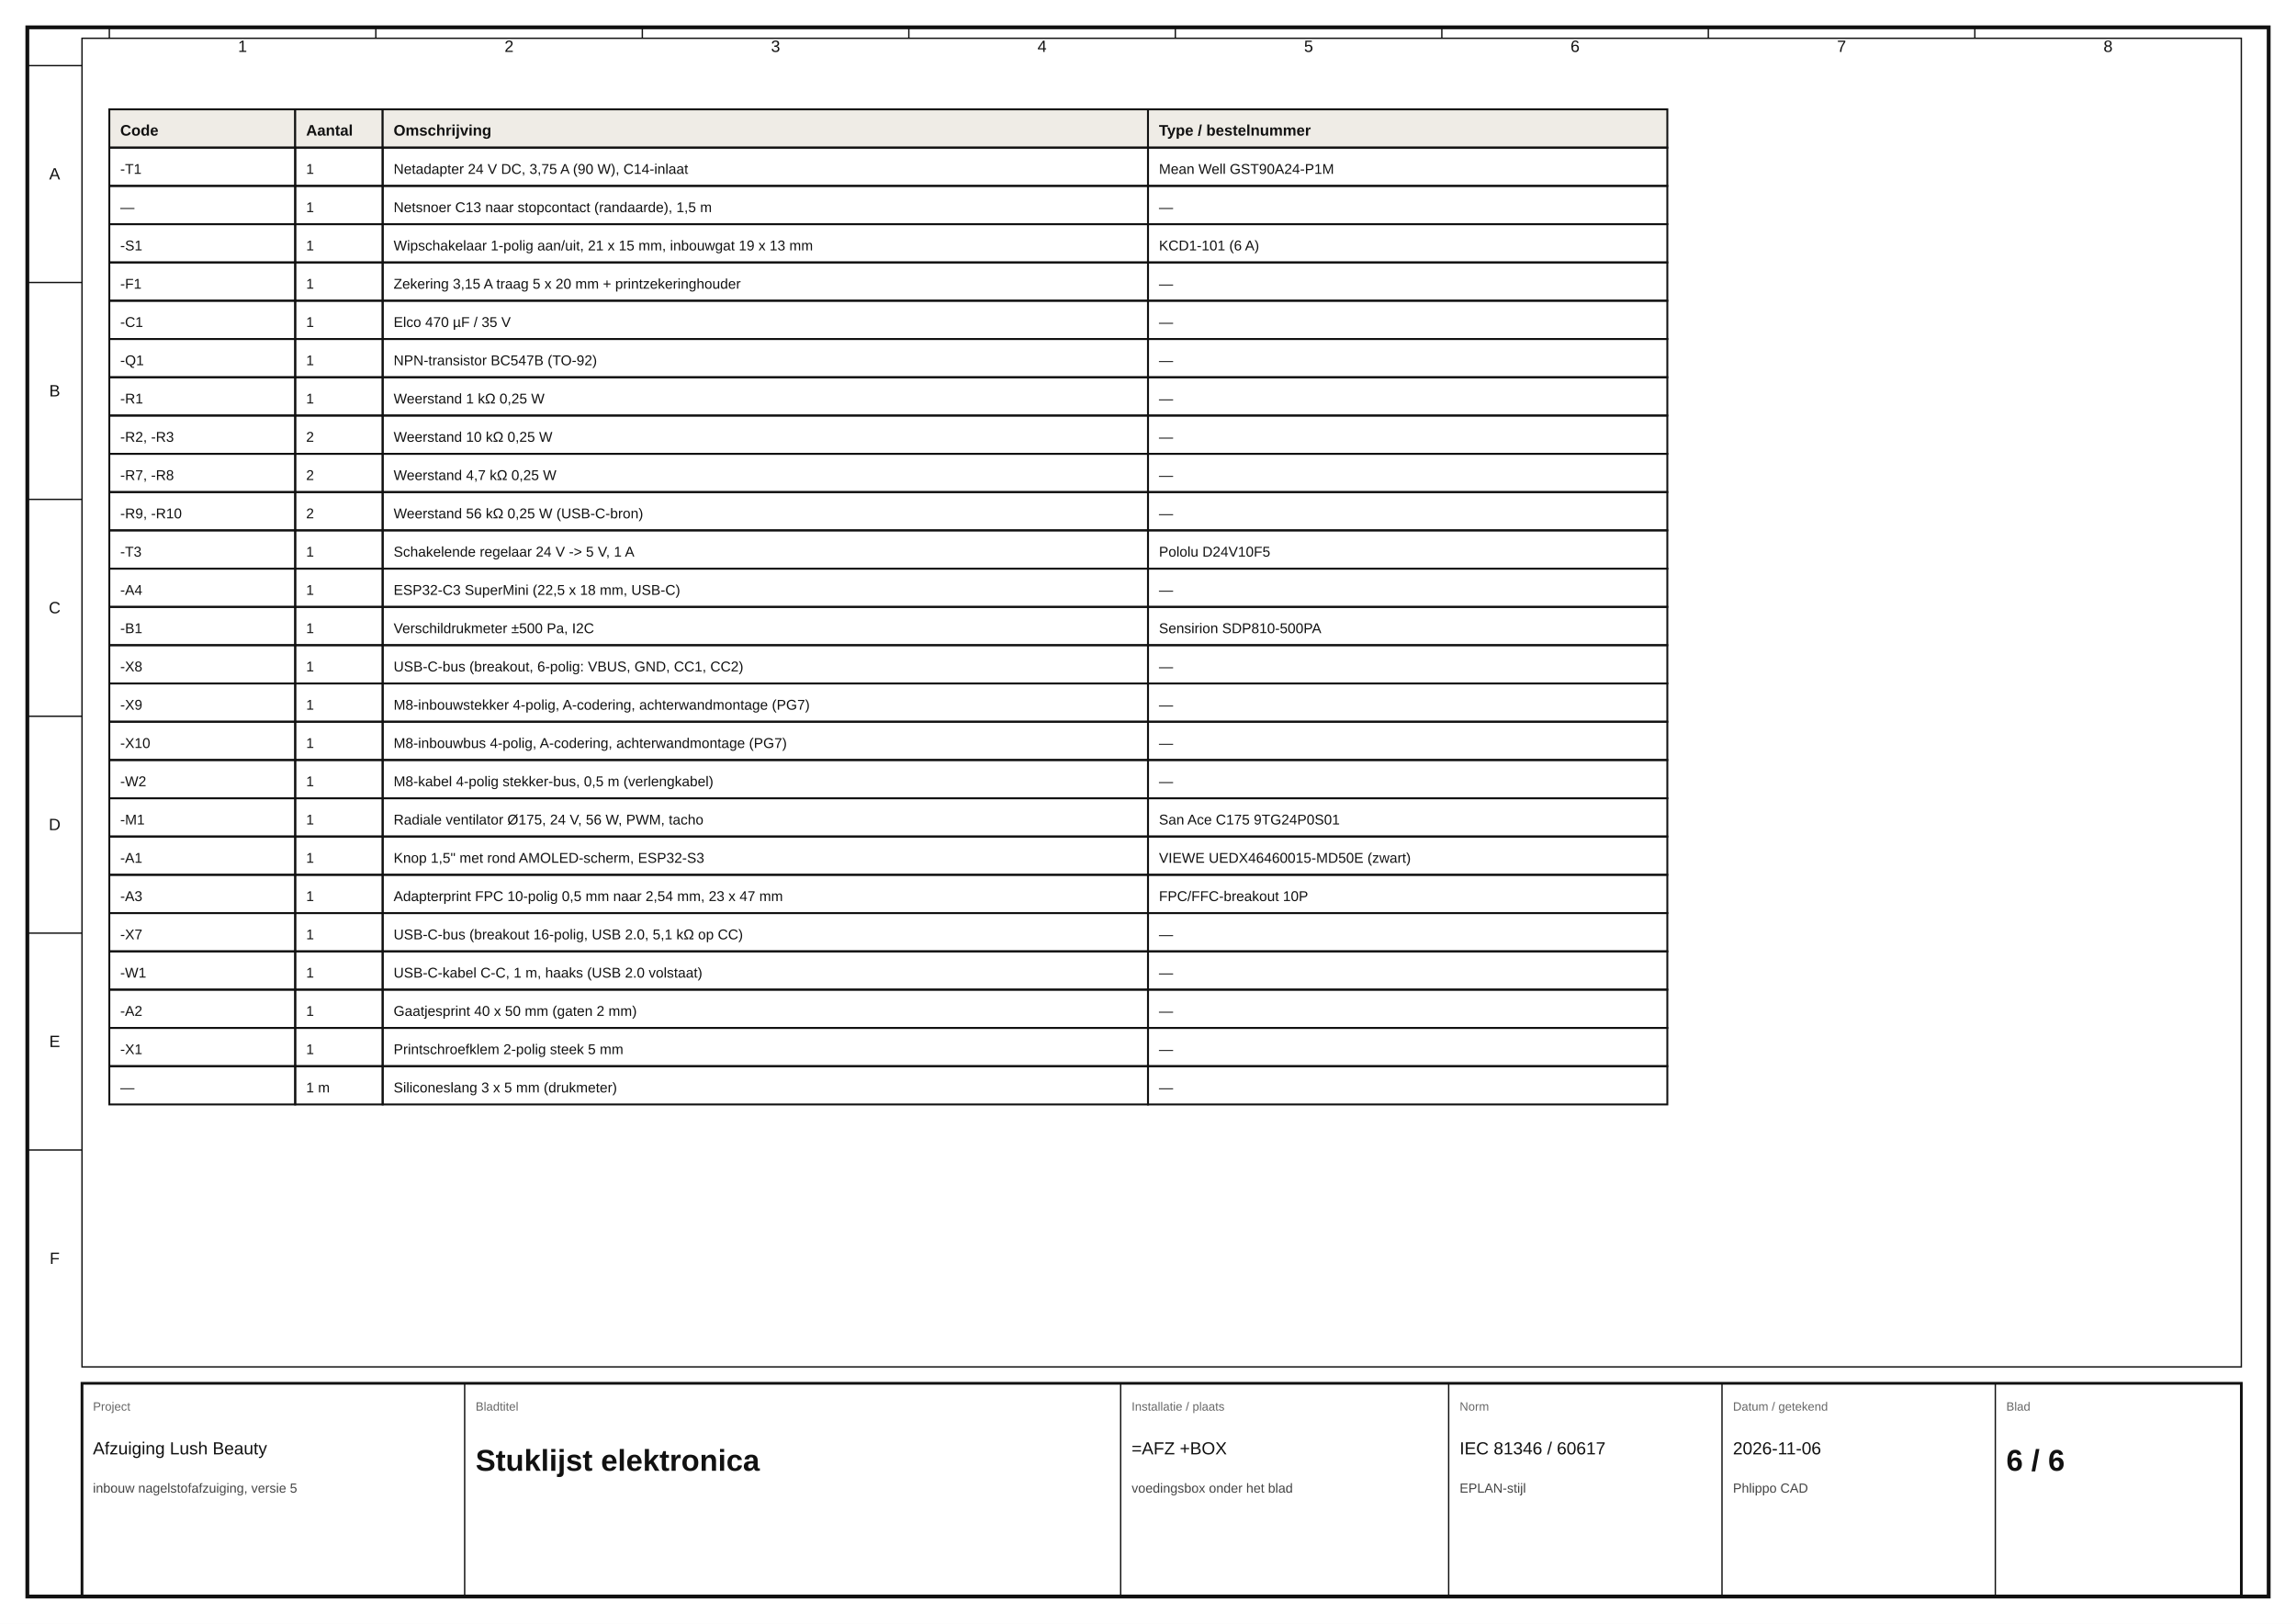
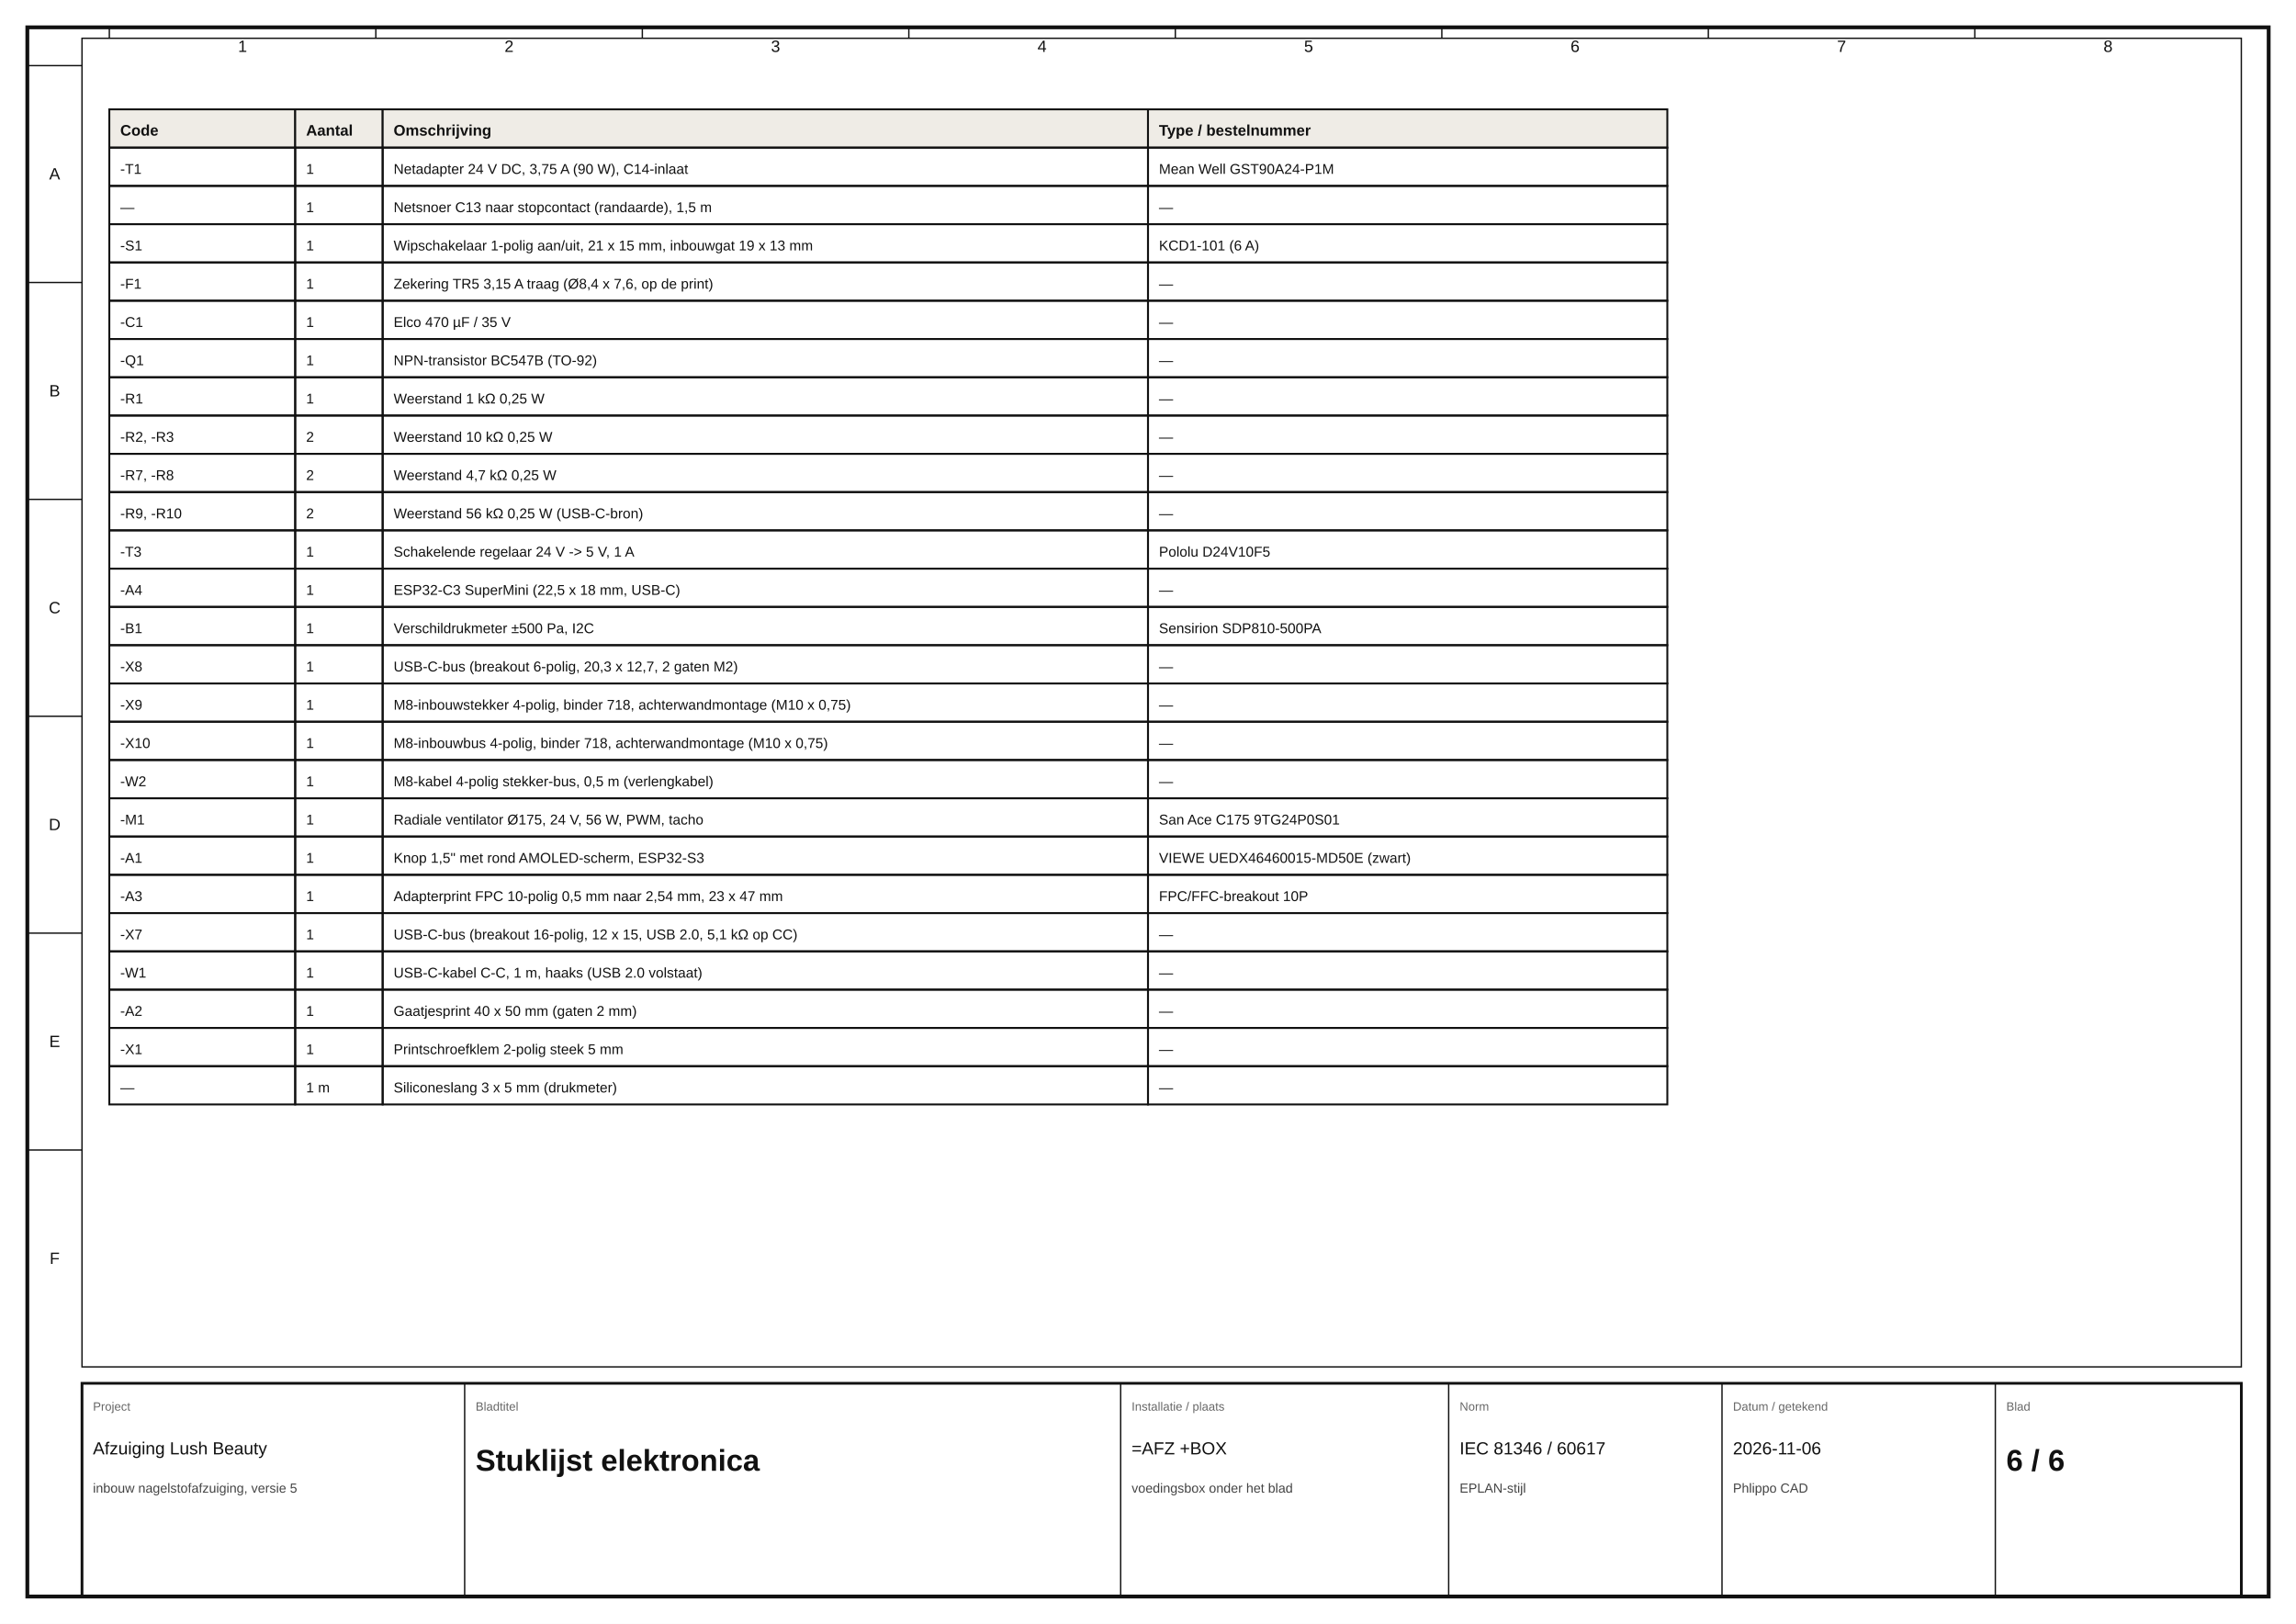
<svg xmlns="http://www.w3.org/2000/svg" viewBox="0 0 420 297" width="420mm" height="297mm" font-family="Arial, Helvetica, sans-serif">
  <rect width="420" height="297" fill="#fff" />
  <rect x="5" y="5" width="410" height="287" fill="none" stroke="#111" stroke-width="0.7" />
  <rect x="15" y="7" width="395" height="243" fill="none" stroke="#111" stroke-width="0.25" />
  <polyline points="20,5 20,7" fill="none" stroke="#111" stroke-width="0.25" />
  <text x="44.375" y="9.5" font-size="3" text-anchor="middle" fill="#111">1</text>
  <polyline points="68.75,5 68.75,7" fill="none" stroke="#111" stroke-width="0.25" />
  <text x="93.125" y="9.5" font-size="3" text-anchor="middle" fill="#111">2</text>
  <polyline points="117.5,5 117.5,7" fill="none" stroke="#111" stroke-width="0.25" />
  <text x="141.875" y="9.5" font-size="3" text-anchor="middle" fill="#111">3</text>
  <polyline points="166.25,5 166.25,7" fill="none" stroke="#111" stroke-width="0.25" />
  <text x="190.625" y="9.5" font-size="3" text-anchor="middle" fill="#111">4</text>
  <polyline points="215,5 215,7" fill="none" stroke="#111" stroke-width="0.25" />
  <text x="239.375" y="9.5" font-size="3" text-anchor="middle" fill="#111">5</text>
  <polyline points="263.75,5 263.75,7" fill="none" stroke="#111" stroke-width="0.25" />
  <text x="288.125" y="9.5" font-size="3" text-anchor="middle" fill="#111">6</text>
  <polyline points="312.5,5 312.5,7" fill="none" stroke="#111" stroke-width="0.25" />
  <text x="336.875" y="9.5" font-size="3" text-anchor="middle" fill="#111">7</text>
  <polyline points="361.25,5 361.25,7" fill="none" stroke="#111" stroke-width="0.25" />
  <text x="385.625" y="9.5" font-size="3" text-anchor="middle" fill="#111">8</text>
  <polyline points="5,12 15,12" fill="none" stroke="#111" stroke-width="0.25" />
  <text x="10" y="32.833" font-size="3" text-anchor="middle" fill="#111">A</text>
  <polyline points="5,51.667 15,51.667" fill="none" stroke="#111" stroke-width="0.25" />
  <text x="10" y="72.5" font-size="3" text-anchor="middle" fill="#111">B</text>
  <polyline points="5,91.333 15,91.333" fill="none" stroke="#111" stroke-width="0.25" />
  <text x="10" y="112.167" font-size="3" text-anchor="middle" fill="#111">C</text>
  <polyline points="5,131 15,131" fill="none" stroke="#111" stroke-width="0.25" />
  <text x="10" y="151.833" font-size="3" text-anchor="middle" fill="#111">D</text>
  <polyline points="5,170.667 15,170.667" fill="none" stroke="#111" stroke-width="0.25" />
  <text x="10" y="191.5" font-size="3" text-anchor="middle" fill="#111">E</text>
  <polyline points="5,210.333 15,210.333" fill="none" stroke="#111" stroke-width="0.25" />
  <text x="10" y="231.167" font-size="3" text-anchor="middle" fill="#111">F</text>
  <rect x="15" y="253" width="395" height="39" fill="none" stroke="#111" stroke-width="0.5" />
  <polyline points="15,253 15,292" fill="none" stroke="#111" stroke-width="0.25" />
  <text x="17" y="258" font-size="2.2" text-anchor="start" fill="#666">Project</text>
  <text x="17" y="266" font-size="3.2" text-anchor="start" fill="#111">Afzuiging Lush Beauty</text>
  <text x="17" y="273" font-size="2.4" text-anchor="start" fill="#444">inbouw nagelstofafzuiging, versie 5</text>
  <polyline points="85,253 85,292" fill="none" stroke="#111" stroke-width="0.25" />
  <text x="87" y="258" font-size="2.2" text-anchor="start" fill="#666">Bladtitel</text>
  <text x="87" y="269" font-size="5.5" text-anchor="start" fill="#111" font-weight="700">Stuklijst elektronica</text>
  <polyline points="205,253 205,292" fill="none" stroke="#111" stroke-width="0.25" />
  <text x="207" y="258" font-size="2.2" text-anchor="start" fill="#666">Installatie / plaats</text>
  <text x="207" y="266" font-size="3.2" text-anchor="start" fill="#111">=AFZ +BOX</text>
  <text x="207" y="273" font-size="2.4" text-anchor="start" fill="#444">voedingsbox onder het blad</text>
  <polyline points="265,253 265,292" fill="none" stroke="#111" stroke-width="0.25" />
  <text x="267" y="258" font-size="2.2" text-anchor="start" fill="#666">Norm</text>
  <text x="267" y="266" font-size="3.2" text-anchor="start" fill="#111">IEC 81346 / 60617</text>
  <text x="267" y="273" font-size="2.4" text-anchor="start" fill="#444">EPLAN-stijl</text>
  <polyline points="315,253 315,292" fill="none" stroke="#111" stroke-width="0.25" />
  <text x="317" y="258" font-size="2.2" text-anchor="start" fill="#666">Datum / getekend</text>
  <text x="317" y="266" font-size="3.2" text-anchor="start" fill="#111">2026-11-06</text>
  <text x="317" y="273" font-size="2.4" text-anchor="start" fill="#444">Phlippo CAD</text>
  <polyline points="365,253 365,292" fill="none" stroke="#111" stroke-width="0.25" />
  <text x="367" y="258" font-size="2.2" text-anchor="start" fill="#666">Blad</text>
  <text x="367" y="269" font-size="5.5" text-anchor="start" fill="#111" font-weight="700">6 / 6</text>
  <rect x="20" y="20" width="34" height="7" fill="#efece6" stroke="#111" stroke-width="0.35" />
  <text x="22" y="24.8" font-size="2.8" text-anchor="start" fill="#111" font-weight="700">Code</text>
  <rect x="54" y="20" width="16" height="7" fill="#efece6" stroke="#111" stroke-width="0.35" />
  <text x="56" y="24.8" font-size="2.8" text-anchor="start" fill="#111" font-weight="700">Aantal</text>
  <rect x="70" y="20" width="140" height="7" fill="#efece6" stroke="#111" stroke-width="0.35" />
  <text x="72" y="24.8" font-size="2.8" text-anchor="start" fill="#111" font-weight="700">Omschrijving</text>
  <rect x="210" y="20" width="95" height="7" fill="#efece6" stroke="#111" stroke-width="0.35" />
  <text x="212" y="24.8" font-size="2.8" text-anchor="start" fill="#111" font-weight="700">Type / bestelnummer</text>
  <rect x="20" y="27" width="34" height="7" fill="none" stroke="#111" stroke-width="0.35" />
  <text x="22" y="31.8" font-size="2.6" text-anchor="start" fill="#111">-T1</text>
  <rect x="54" y="27" width="16" height="7" fill="none" stroke="#111" stroke-width="0.35" />
  <text x="56" y="31.8" font-size="2.6" text-anchor="start" fill="#111">1</text>
  <rect x="70" y="27" width="140" height="7" fill="none" stroke="#111" stroke-width="0.35" />
  <text x="72" y="31.8" font-size="2.6" text-anchor="start" fill="#111">Netadapter 24 V DC, 3,75 A (90 W), C14-inlaat</text>
  <rect x="210" y="27" width="95" height="7" fill="none" stroke="#111" stroke-width="0.35" />
  <text x="212" y="31.8" font-size="2.6" text-anchor="start" fill="#111">Mean Well GST90A24-P1M</text>
  <rect x="20" y="34" width="34" height="7" fill="none" stroke="#111" stroke-width="0.35" />
  <text x="22" y="38.8" font-size="2.6" text-anchor="start" fill="#111">—</text>
  <rect x="54" y="34" width="16" height="7" fill="none" stroke="#111" stroke-width="0.35" />
  <text x="56" y="38.8" font-size="2.6" text-anchor="start" fill="#111">1</text>
  <rect x="70" y="34" width="140" height="7" fill="none" stroke="#111" stroke-width="0.35" />
  <text x="72" y="38.8" font-size="2.6" text-anchor="start" fill="#111">Netsnoer C13 naar stopcontact (randaarde), 1,5 m</text>
  <rect x="210" y="34" width="95" height="7" fill="none" stroke="#111" stroke-width="0.35" />
  <text x="212" y="38.8" font-size="2.6" text-anchor="start" fill="#111">—</text>
  <rect x="20" y="41" width="34" height="7" fill="none" stroke="#111" stroke-width="0.35" />
  <text x="22" y="45.8" font-size="2.6" text-anchor="start" fill="#111">-S1</text>
  <rect x="54" y="41" width="16" height="7" fill="none" stroke="#111" stroke-width="0.35" />
  <text x="56" y="45.8" font-size="2.6" text-anchor="start" fill="#111">1</text>
  <rect x="70" y="41" width="140" height="7" fill="none" stroke="#111" stroke-width="0.35" />
  <text x="72" y="45.8" font-size="2.6" text-anchor="start" fill="#111">Wipschakelaar 1-polig aan/uit, 21 x 15 mm, inbouwgat 19 x 13 mm</text>
  <rect x="210" y="41" width="95" height="7" fill="none" stroke="#111" stroke-width="0.35" />
  <text x="212" y="45.8" font-size="2.6" text-anchor="start" fill="#111">KCD1-101 (6 A)</text>
  <rect x="20" y="48" width="34" height="7" fill="none" stroke="#111" stroke-width="0.35" />
  <text x="22" y="52.8" font-size="2.6" text-anchor="start" fill="#111">-F1</text>
  <rect x="54" y="48" width="16" height="7" fill="none" stroke="#111" stroke-width="0.35" />
  <text x="56" y="52.8" font-size="2.6" text-anchor="start" fill="#111">1</text>
  <rect x="70" y="48" width="140" height="7" fill="none" stroke="#111" stroke-width="0.35" />
-   <text x="72" y="52.8" font-size="2.6" text-anchor="start" fill="#111">Zekering 3,15 A traag 5 x 20 mm + printzekeringhouder</text>
+   <text x="72" y="52.8" font-size="2.6" text-anchor="start" fill="#111">Zekering TR5 3,15 A traag (Ø8,4 x 7,6, op de print)</text>
  <rect x="210" y="48" width="95" height="7" fill="none" stroke="#111" stroke-width="0.35" />
  <text x="212" y="52.8" font-size="2.6" text-anchor="start" fill="#111">—</text>
  <rect x="20" y="55" width="34" height="7" fill="none" stroke="#111" stroke-width="0.35" />
  <text x="22" y="59.8" font-size="2.6" text-anchor="start" fill="#111">-C1</text>
  <rect x="54" y="55" width="16" height="7" fill="none" stroke="#111" stroke-width="0.35" />
  <text x="56" y="59.8" font-size="2.6" text-anchor="start" fill="#111">1</text>
  <rect x="70" y="55" width="140" height="7" fill="none" stroke="#111" stroke-width="0.35" />
  <text x="72" y="59.8" font-size="2.6" text-anchor="start" fill="#111">Elco 470 µF / 35 V</text>
  <rect x="210" y="55" width="95" height="7" fill="none" stroke="#111" stroke-width="0.35" />
  <text x="212" y="59.8" font-size="2.6" text-anchor="start" fill="#111">—</text>
  <rect x="20" y="62" width="34" height="7" fill="none" stroke="#111" stroke-width="0.35" />
  <text x="22" y="66.8" font-size="2.6" text-anchor="start" fill="#111">-Q1</text>
  <rect x="54" y="62" width="16" height="7" fill="none" stroke="#111" stroke-width="0.35" />
  <text x="56" y="66.8" font-size="2.6" text-anchor="start" fill="#111">1</text>
  <rect x="70" y="62" width="140" height="7" fill="none" stroke="#111" stroke-width="0.35" />
  <text x="72" y="66.8" font-size="2.6" text-anchor="start" fill="#111">NPN-transistor BC547B (TO-92)</text>
  <rect x="210" y="62" width="95" height="7" fill="none" stroke="#111" stroke-width="0.35" />
  <text x="212" y="66.8" font-size="2.6" text-anchor="start" fill="#111">—</text>
  <rect x="20" y="69" width="34" height="7" fill="none" stroke="#111" stroke-width="0.35" />
  <text x="22" y="73.8" font-size="2.6" text-anchor="start" fill="#111">-R1</text>
  <rect x="54" y="69" width="16" height="7" fill="none" stroke="#111" stroke-width="0.35" />
  <text x="56" y="73.8" font-size="2.6" text-anchor="start" fill="#111">1</text>
  <rect x="70" y="69" width="140" height="7" fill="none" stroke="#111" stroke-width="0.35" />
  <text x="72" y="73.8" font-size="2.6" text-anchor="start" fill="#111">Weerstand 1 kΩ 0,25 W</text>
  <rect x="210" y="69" width="95" height="7" fill="none" stroke="#111" stroke-width="0.35" />
  <text x="212" y="73.8" font-size="2.6" text-anchor="start" fill="#111">—</text>
  <rect x="20" y="76" width="34" height="7" fill="none" stroke="#111" stroke-width="0.35" />
  <text x="22" y="80.8" font-size="2.6" text-anchor="start" fill="#111">-R2, -R3</text>
  <rect x="54" y="76" width="16" height="7" fill="none" stroke="#111" stroke-width="0.35" />
  <text x="56" y="80.8" font-size="2.6" text-anchor="start" fill="#111">2</text>
  <rect x="70" y="76" width="140" height="7" fill="none" stroke="#111" stroke-width="0.35" />
  <text x="72" y="80.8" font-size="2.6" text-anchor="start" fill="#111">Weerstand 10 kΩ 0,25 W</text>
  <rect x="210" y="76" width="95" height="7" fill="none" stroke="#111" stroke-width="0.35" />
  <text x="212" y="80.8" font-size="2.6" text-anchor="start" fill="#111">—</text>
  <rect x="20" y="83" width="34" height="7" fill="none" stroke="#111" stroke-width="0.35" />
  <text x="22" y="87.8" font-size="2.6" text-anchor="start" fill="#111">-R7, -R8</text>
  <rect x="54" y="83" width="16" height="7" fill="none" stroke="#111" stroke-width="0.35" />
  <text x="56" y="87.8" font-size="2.6" text-anchor="start" fill="#111">2</text>
  <rect x="70" y="83" width="140" height="7" fill="none" stroke="#111" stroke-width="0.35" />
  <text x="72" y="87.8" font-size="2.6" text-anchor="start" fill="#111">Weerstand 4,7 kΩ 0,25 W</text>
  <rect x="210" y="83" width="95" height="7" fill="none" stroke="#111" stroke-width="0.35" />
  <text x="212" y="87.8" font-size="2.6" text-anchor="start" fill="#111">—</text>
  <rect x="20" y="90" width="34" height="7" fill="none" stroke="#111" stroke-width="0.35" />
  <text x="22" y="94.8" font-size="2.6" text-anchor="start" fill="#111">-R9, -R10</text>
  <rect x="54" y="90" width="16" height="7" fill="none" stroke="#111" stroke-width="0.35" />
  <text x="56" y="94.8" font-size="2.6" text-anchor="start" fill="#111">2</text>
  <rect x="70" y="90" width="140" height="7" fill="none" stroke="#111" stroke-width="0.35" />
  <text x="72" y="94.8" font-size="2.6" text-anchor="start" fill="#111">Weerstand 56 kΩ 0,25 W (USB-C-bron)</text>
  <rect x="210" y="90" width="95" height="7" fill="none" stroke="#111" stroke-width="0.35" />
  <text x="212" y="94.8" font-size="2.6" text-anchor="start" fill="#111">—</text>
  <rect x="20" y="97" width="34" height="7" fill="none" stroke="#111" stroke-width="0.35" />
  <text x="22" y="101.8" font-size="2.6" text-anchor="start" fill="#111">-T3</text>
  <rect x="54" y="97" width="16" height="7" fill="none" stroke="#111" stroke-width="0.35" />
  <text x="56" y="101.8" font-size="2.6" text-anchor="start" fill="#111">1</text>
  <rect x="70" y="97" width="140" height="7" fill="none" stroke="#111" stroke-width="0.35" />
  <text x="72" y="101.8" font-size="2.6" text-anchor="start" fill="#111">Schakelende regelaar 24 V -&gt; 5 V, 1 A</text>
  <rect x="210" y="97" width="95" height="7" fill="none" stroke="#111" stroke-width="0.35" />
  <text x="212" y="101.8" font-size="2.6" text-anchor="start" fill="#111">Pololu D24V10F5</text>
  <rect x="20" y="104" width="34" height="7" fill="none" stroke="#111" stroke-width="0.35" />
  <text x="22" y="108.8" font-size="2.6" text-anchor="start" fill="#111">-A4</text>
  <rect x="54" y="104" width="16" height="7" fill="none" stroke="#111" stroke-width="0.35" />
  <text x="56" y="108.8" font-size="2.6" text-anchor="start" fill="#111">1</text>
  <rect x="70" y="104" width="140" height="7" fill="none" stroke="#111" stroke-width="0.35" />
  <text x="72" y="108.8" font-size="2.6" text-anchor="start" fill="#111">ESP32-C3 SuperMini (22,5 x 18 mm, USB-C)</text>
  <rect x="210" y="104" width="95" height="7" fill="none" stroke="#111" stroke-width="0.35" />
  <text x="212" y="108.8" font-size="2.6" text-anchor="start" fill="#111">—</text>
  <rect x="20" y="111" width="34" height="7" fill="none" stroke="#111" stroke-width="0.35" />
  <text x="22" y="115.8" font-size="2.6" text-anchor="start" fill="#111">-B1</text>
  <rect x="54" y="111" width="16" height="7" fill="none" stroke="#111" stroke-width="0.35" />
  <text x="56" y="115.8" font-size="2.6" text-anchor="start" fill="#111">1</text>
  <rect x="70" y="111" width="140" height="7" fill="none" stroke="#111" stroke-width="0.35" />
  <text x="72" y="115.8" font-size="2.6" text-anchor="start" fill="#111">Verschildrukmeter ±500 Pa, I2C</text>
  <rect x="210" y="111" width="95" height="7" fill="none" stroke="#111" stroke-width="0.35" />
  <text x="212" y="115.8" font-size="2.6" text-anchor="start" fill="#111">Sensirion SDP810-500PA</text>
  <rect x="20" y="118" width="34" height="7" fill="none" stroke="#111" stroke-width="0.35" />
  <text x="22" y="122.8" font-size="2.6" text-anchor="start" fill="#111">-X8</text>
  <rect x="54" y="118" width="16" height="7" fill="none" stroke="#111" stroke-width="0.35" />
  <text x="56" y="122.8" font-size="2.6" text-anchor="start" fill="#111">1</text>
  <rect x="70" y="118" width="140" height="7" fill="none" stroke="#111" stroke-width="0.35" />
-   <text x="72" y="122.8" font-size="2.6" text-anchor="start" fill="#111">USB-C-bus (breakout, 6-polig: VBUS, GND, CC1, CC2)</text>
+   <text x="72" y="122.8" font-size="2.6" text-anchor="start" fill="#111">USB-C-bus (breakout 6-polig, 20,3 x 12,7, 2 gaten M2)</text>
  <rect x="210" y="118" width="95" height="7" fill="none" stroke="#111" stroke-width="0.35" />
  <text x="212" y="122.8" font-size="2.6" text-anchor="start" fill="#111">—</text>
  <rect x="20" y="125" width="34" height="7" fill="none" stroke="#111" stroke-width="0.35" />
  <text x="22" y="129.8" font-size="2.6" text-anchor="start" fill="#111">-X9</text>
  <rect x="54" y="125" width="16" height="7" fill="none" stroke="#111" stroke-width="0.35" />
  <text x="56" y="129.8" font-size="2.6" text-anchor="start" fill="#111">1</text>
  <rect x="70" y="125" width="140" height="7" fill="none" stroke="#111" stroke-width="0.35" />
-   <text x="72" y="129.8" font-size="2.6" text-anchor="start" fill="#111">M8-inbouwstekker 4-polig, A-codering, achterwandmontage (PG7)</text>
+   <text x="72" y="129.8" font-size="2.6" text-anchor="start" fill="#111">M8-inbouwstekker 4-polig, binder 718, achterwandmontage (M10 x 0,75)</text>
  <rect x="210" y="125" width="95" height="7" fill="none" stroke="#111" stroke-width="0.35" />
  <text x="212" y="129.8" font-size="2.6" text-anchor="start" fill="#111">—</text>
  <rect x="20" y="132" width="34" height="7" fill="none" stroke="#111" stroke-width="0.35" />
  <text x="22" y="136.8" font-size="2.6" text-anchor="start" fill="#111">-X10</text>
  <rect x="54" y="132" width="16" height="7" fill="none" stroke="#111" stroke-width="0.35" />
  <text x="56" y="136.8" font-size="2.6" text-anchor="start" fill="#111">1</text>
  <rect x="70" y="132" width="140" height="7" fill="none" stroke="#111" stroke-width="0.35" />
-   <text x="72" y="136.8" font-size="2.6" text-anchor="start" fill="#111">M8-inbouwbus 4-polig, A-codering, achterwandmontage (PG7)</text>
+   <text x="72" y="136.8" font-size="2.6" text-anchor="start" fill="#111">M8-inbouwbus 4-polig, binder 718, achterwandmontage (M10 x 0,75)</text>
  <rect x="210" y="132" width="95" height="7" fill="none" stroke="#111" stroke-width="0.35" />
  <text x="212" y="136.8" font-size="2.6" text-anchor="start" fill="#111">—</text>
  <rect x="20" y="139" width="34" height="7" fill="none" stroke="#111" stroke-width="0.35" />
  <text x="22" y="143.8" font-size="2.6" text-anchor="start" fill="#111">-W2</text>
  <rect x="54" y="139" width="16" height="7" fill="none" stroke="#111" stroke-width="0.35" />
  <text x="56" y="143.8" font-size="2.6" text-anchor="start" fill="#111">1</text>
  <rect x="70" y="139" width="140" height="7" fill="none" stroke="#111" stroke-width="0.35" />
  <text x="72" y="143.8" font-size="2.6" text-anchor="start" fill="#111">M8-kabel 4-polig stekker-bus, 0,5 m (verlengkabel)</text>
  <rect x="210" y="139" width="95" height="7" fill="none" stroke="#111" stroke-width="0.35" />
  <text x="212" y="143.8" font-size="2.6" text-anchor="start" fill="#111">—</text>
  <rect x="20" y="146" width="34" height="7" fill="none" stroke="#111" stroke-width="0.35" />
  <text x="22" y="150.8" font-size="2.6" text-anchor="start" fill="#111">-M1</text>
  <rect x="54" y="146" width="16" height="7" fill="none" stroke="#111" stroke-width="0.35" />
  <text x="56" y="150.8" font-size="2.6" text-anchor="start" fill="#111">1</text>
  <rect x="70" y="146" width="140" height="7" fill="none" stroke="#111" stroke-width="0.35" />
  <text x="72" y="150.8" font-size="2.6" text-anchor="start" fill="#111">Radiale ventilator Ø175, 24 V, 56 W, PWM, tacho</text>
  <rect x="210" y="146" width="95" height="7" fill="none" stroke="#111" stroke-width="0.35" />
  <text x="212" y="150.8" font-size="2.6" text-anchor="start" fill="#111">San Ace C175 9TG24P0S01</text>
  <rect x="20" y="153" width="34" height="7" fill="none" stroke="#111" stroke-width="0.35" />
  <text x="22" y="157.8" font-size="2.6" text-anchor="start" fill="#111">-A1</text>
  <rect x="54" y="153" width="16" height="7" fill="none" stroke="#111" stroke-width="0.35" />
  <text x="56" y="157.8" font-size="2.6" text-anchor="start" fill="#111">1</text>
  <rect x="70" y="153" width="140" height="7" fill="none" stroke="#111" stroke-width="0.35" />
  <text x="72" y="157.8" font-size="2.6" text-anchor="start" fill="#111">Knop 1,5" met rond AMOLED-scherm, ESP32-S3</text>
  <rect x="210" y="153" width="95" height="7" fill="none" stroke="#111" stroke-width="0.35" />
  <text x="212" y="157.8" font-size="2.6" text-anchor="start" fill="#111">VIEWE UEDX46460015-MD50E (zwart)</text>
  <rect x="20" y="160" width="34" height="7" fill="none" stroke="#111" stroke-width="0.35" />
  <text x="22" y="164.8" font-size="2.6" text-anchor="start" fill="#111">-A3</text>
  <rect x="54" y="160" width="16" height="7" fill="none" stroke="#111" stroke-width="0.35" />
  <text x="56" y="164.8" font-size="2.6" text-anchor="start" fill="#111">1</text>
  <rect x="70" y="160" width="140" height="7" fill="none" stroke="#111" stroke-width="0.35" />
  <text x="72" y="164.8" font-size="2.6" text-anchor="start" fill="#111">Adapterprint FPC 10-polig 0,5 mm naar 2,54 mm, 23 x 47 mm</text>
  <rect x="210" y="160" width="95" height="7" fill="none" stroke="#111" stroke-width="0.35" />
  <text x="212" y="164.8" font-size="2.6" text-anchor="start" fill="#111">FPC/FFC-breakout 10P</text>
  <rect x="20" y="167" width="34" height="7" fill="none" stroke="#111" stroke-width="0.35" />
  <text x="22" y="171.8" font-size="2.6" text-anchor="start" fill="#111">-X7</text>
  <rect x="54" y="167" width="16" height="7" fill="none" stroke="#111" stroke-width="0.35" />
  <text x="56" y="171.8" font-size="2.6" text-anchor="start" fill="#111">1</text>
  <rect x="70" y="167" width="140" height="7" fill="none" stroke="#111" stroke-width="0.35" />
-   <text x="72" y="171.8" font-size="2.6" text-anchor="start" fill="#111">USB-C-bus (breakout 16-polig, USB 2.0, 5,1 kΩ op CC)</text>
+   <text x="72" y="171.8" font-size="2.6" text-anchor="start" fill="#111">USB-C-bus (breakout 16-polig, 12 x 15, USB 2.0, 5,1 kΩ op CC)</text>
  <rect x="210" y="167" width="95" height="7" fill="none" stroke="#111" stroke-width="0.35" />
  <text x="212" y="171.8" font-size="2.6" text-anchor="start" fill="#111">—</text>
  <rect x="20" y="174" width="34" height="7" fill="none" stroke="#111" stroke-width="0.35" />
  <text x="22" y="178.8" font-size="2.6" text-anchor="start" fill="#111">-W1</text>
  <rect x="54" y="174" width="16" height="7" fill="none" stroke="#111" stroke-width="0.35" />
  <text x="56" y="178.8" font-size="2.6" text-anchor="start" fill="#111">1</text>
  <rect x="70" y="174" width="140" height="7" fill="none" stroke="#111" stroke-width="0.35" />
  <text x="72" y="178.8" font-size="2.6" text-anchor="start" fill="#111">USB-C-kabel C-C, 1 m, haaks (USB 2.0 volstaat)</text>
  <rect x="210" y="174" width="95" height="7" fill="none" stroke="#111" stroke-width="0.35" />
  <text x="212" y="178.8" font-size="2.6" text-anchor="start" fill="#111">—</text>
  <rect x="20" y="181" width="34" height="7" fill="none" stroke="#111" stroke-width="0.35" />
  <text x="22" y="185.8" font-size="2.6" text-anchor="start" fill="#111">-A2</text>
  <rect x="54" y="181" width="16" height="7" fill="none" stroke="#111" stroke-width="0.35" />
  <text x="56" y="185.8" font-size="2.6" text-anchor="start" fill="#111">1</text>
  <rect x="70" y="181" width="140" height="7" fill="none" stroke="#111" stroke-width="0.35" />
  <text x="72" y="185.8" font-size="2.6" text-anchor="start" fill="#111">Gaatjesprint 40 x 50 mm (gaten 2 mm)</text>
  <rect x="210" y="181" width="95" height="7" fill="none" stroke="#111" stroke-width="0.35" />
  <text x="212" y="185.8" font-size="2.6" text-anchor="start" fill="#111">—</text>
  <rect x="20" y="188" width="34" height="7" fill="none" stroke="#111" stroke-width="0.35" />
  <text x="22" y="192.8" font-size="2.6" text-anchor="start" fill="#111">-X1</text>
  <rect x="54" y="188" width="16" height="7" fill="none" stroke="#111" stroke-width="0.35" />
  <text x="56" y="192.8" font-size="2.6" text-anchor="start" fill="#111">1</text>
  <rect x="70" y="188" width="140" height="7" fill="none" stroke="#111" stroke-width="0.35" />
  <text x="72" y="192.8" font-size="2.6" text-anchor="start" fill="#111">Printschroefklem 2-polig steek 5 mm</text>
  <rect x="210" y="188" width="95" height="7" fill="none" stroke="#111" stroke-width="0.35" />
  <text x="212" y="192.8" font-size="2.6" text-anchor="start" fill="#111">—</text>
  <rect x="20" y="195" width="34" height="7" fill="none" stroke="#111" stroke-width="0.35" />
  <text x="22" y="199.8" font-size="2.6" text-anchor="start" fill="#111">—</text>
  <rect x="54" y="195" width="16" height="7" fill="none" stroke="#111" stroke-width="0.35" />
  <text x="56" y="199.8" font-size="2.6" text-anchor="start" fill="#111">1 m</text>
  <rect x="70" y="195" width="140" height="7" fill="none" stroke="#111" stroke-width="0.35" />
  <text x="72" y="199.8" font-size="2.6" text-anchor="start" fill="#111">Siliconeslang 3 x 5 mm (drukmeter)</text>
  <rect x="210" y="195" width="95" height="7" fill="none" stroke="#111" stroke-width="0.35" />
  <text x="212" y="199.8" font-size="2.6" text-anchor="start" fill="#111">—</text>
</svg>
